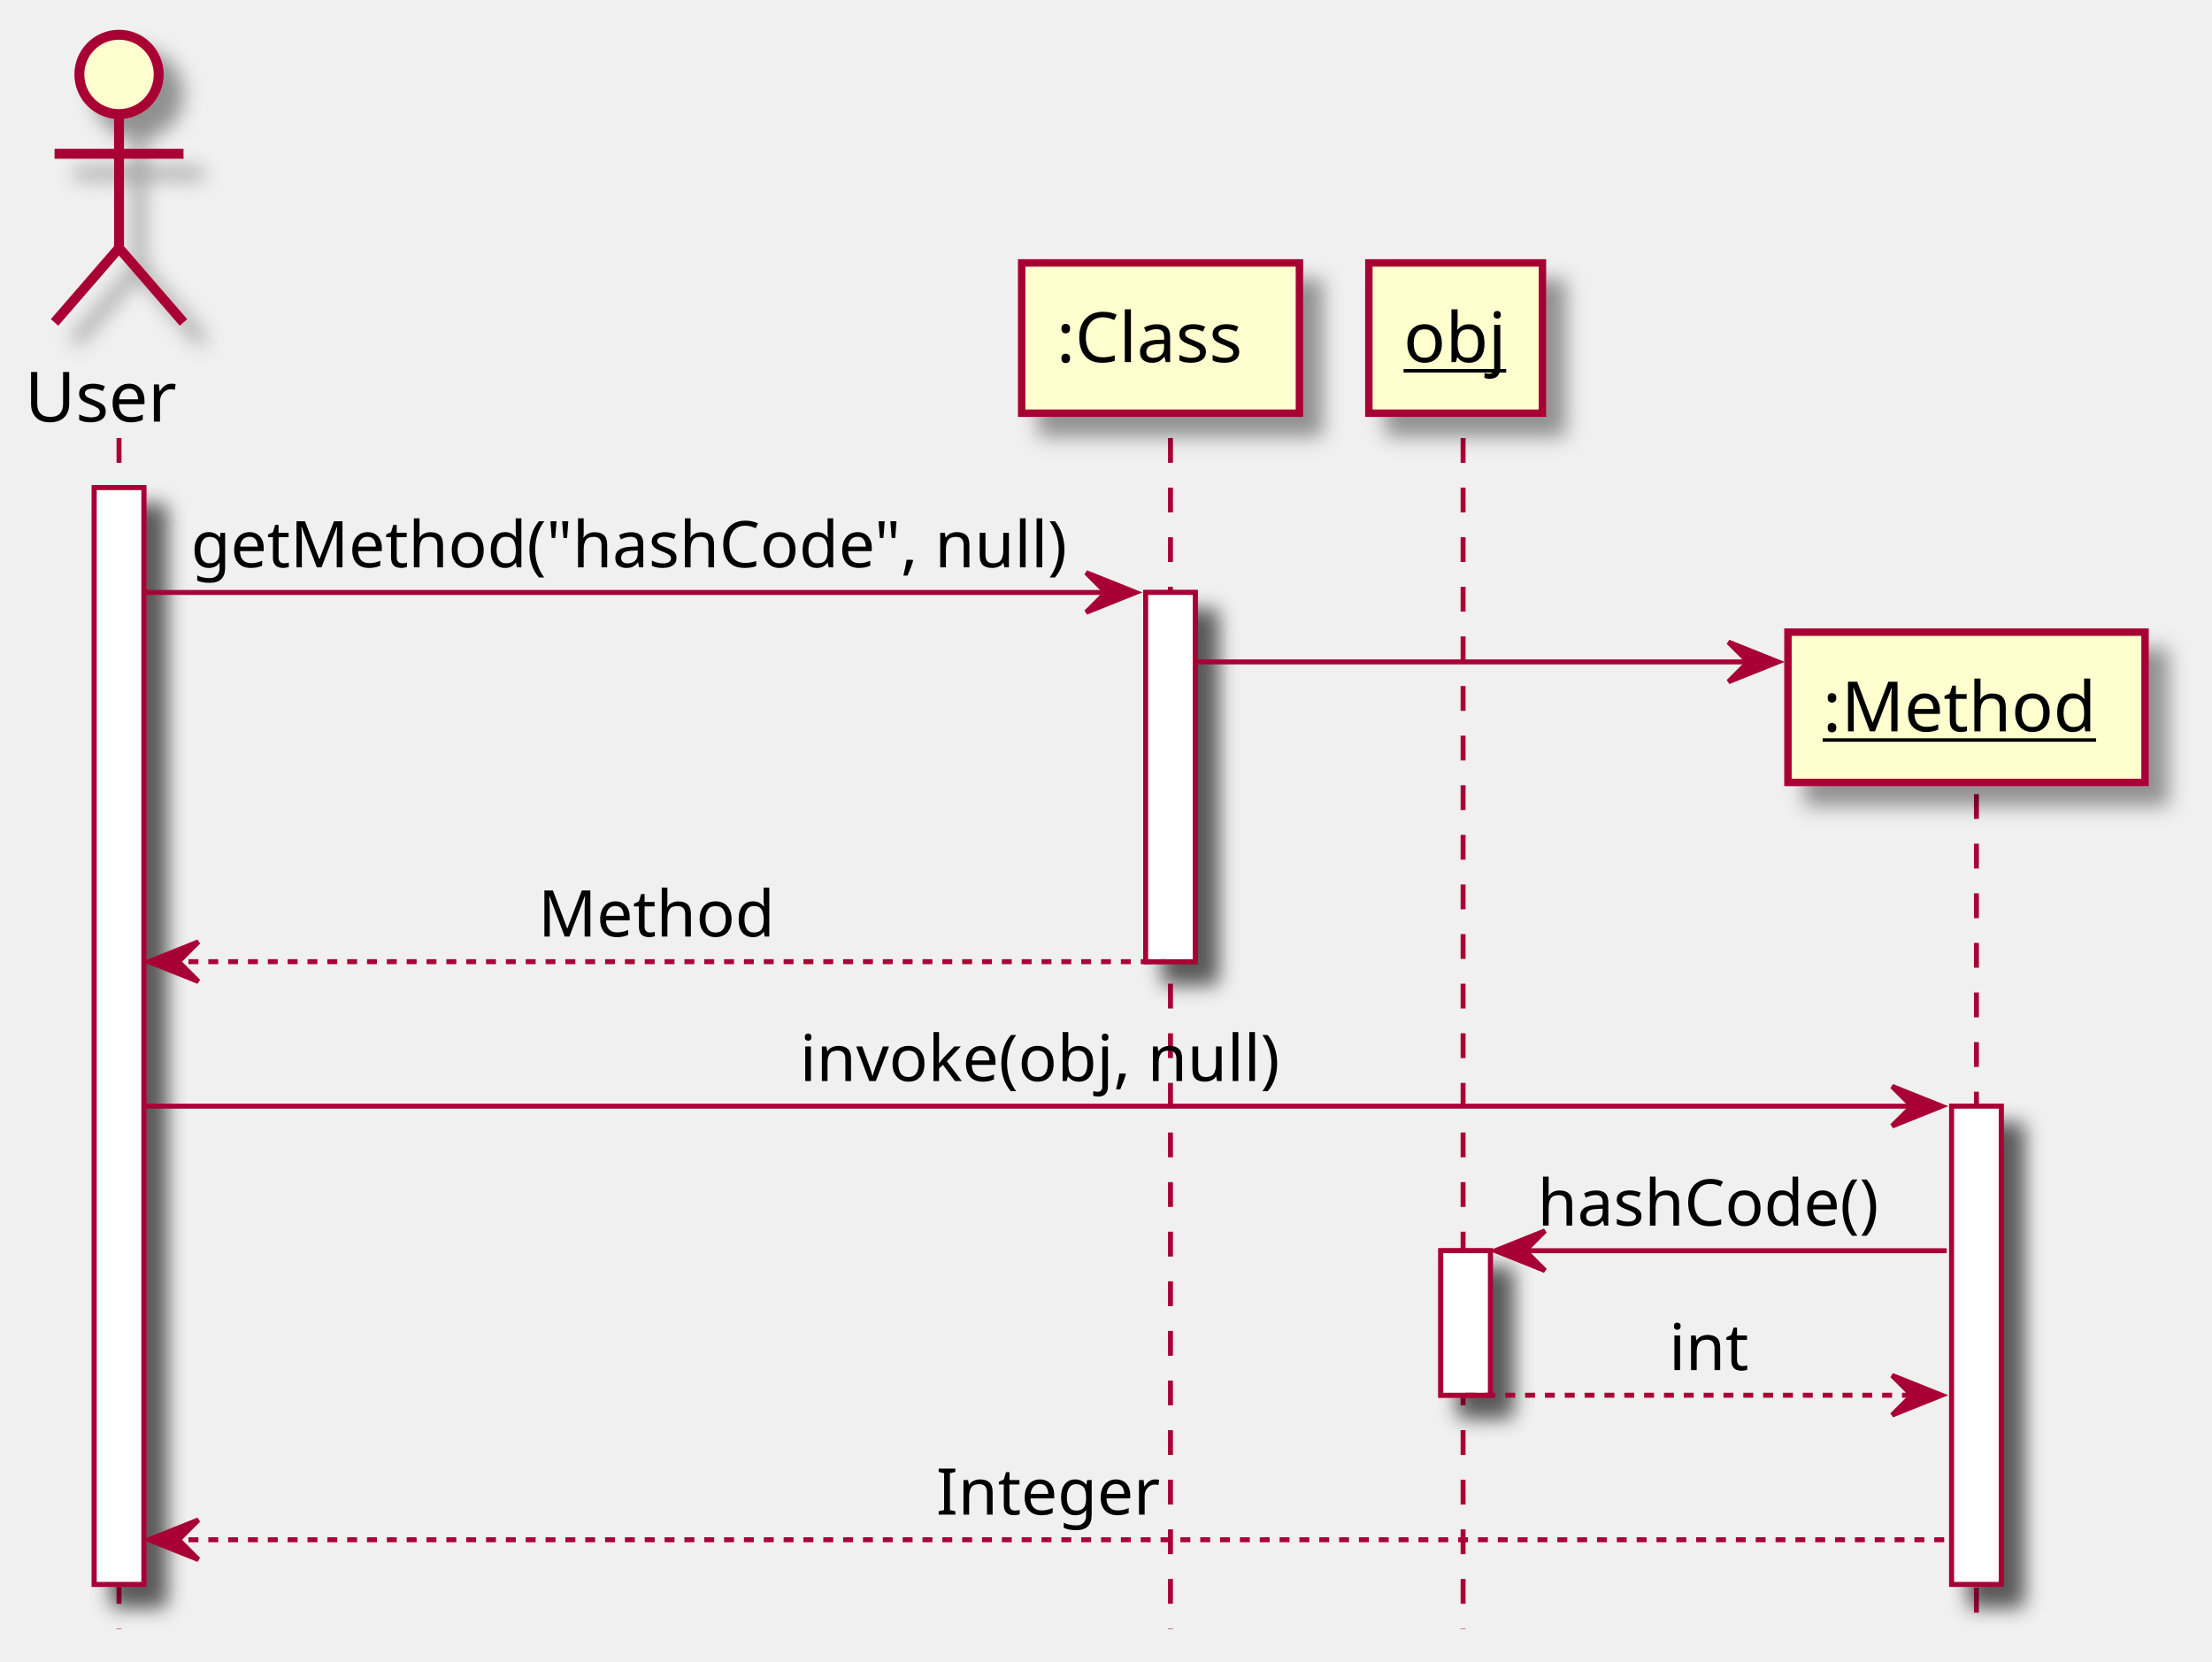
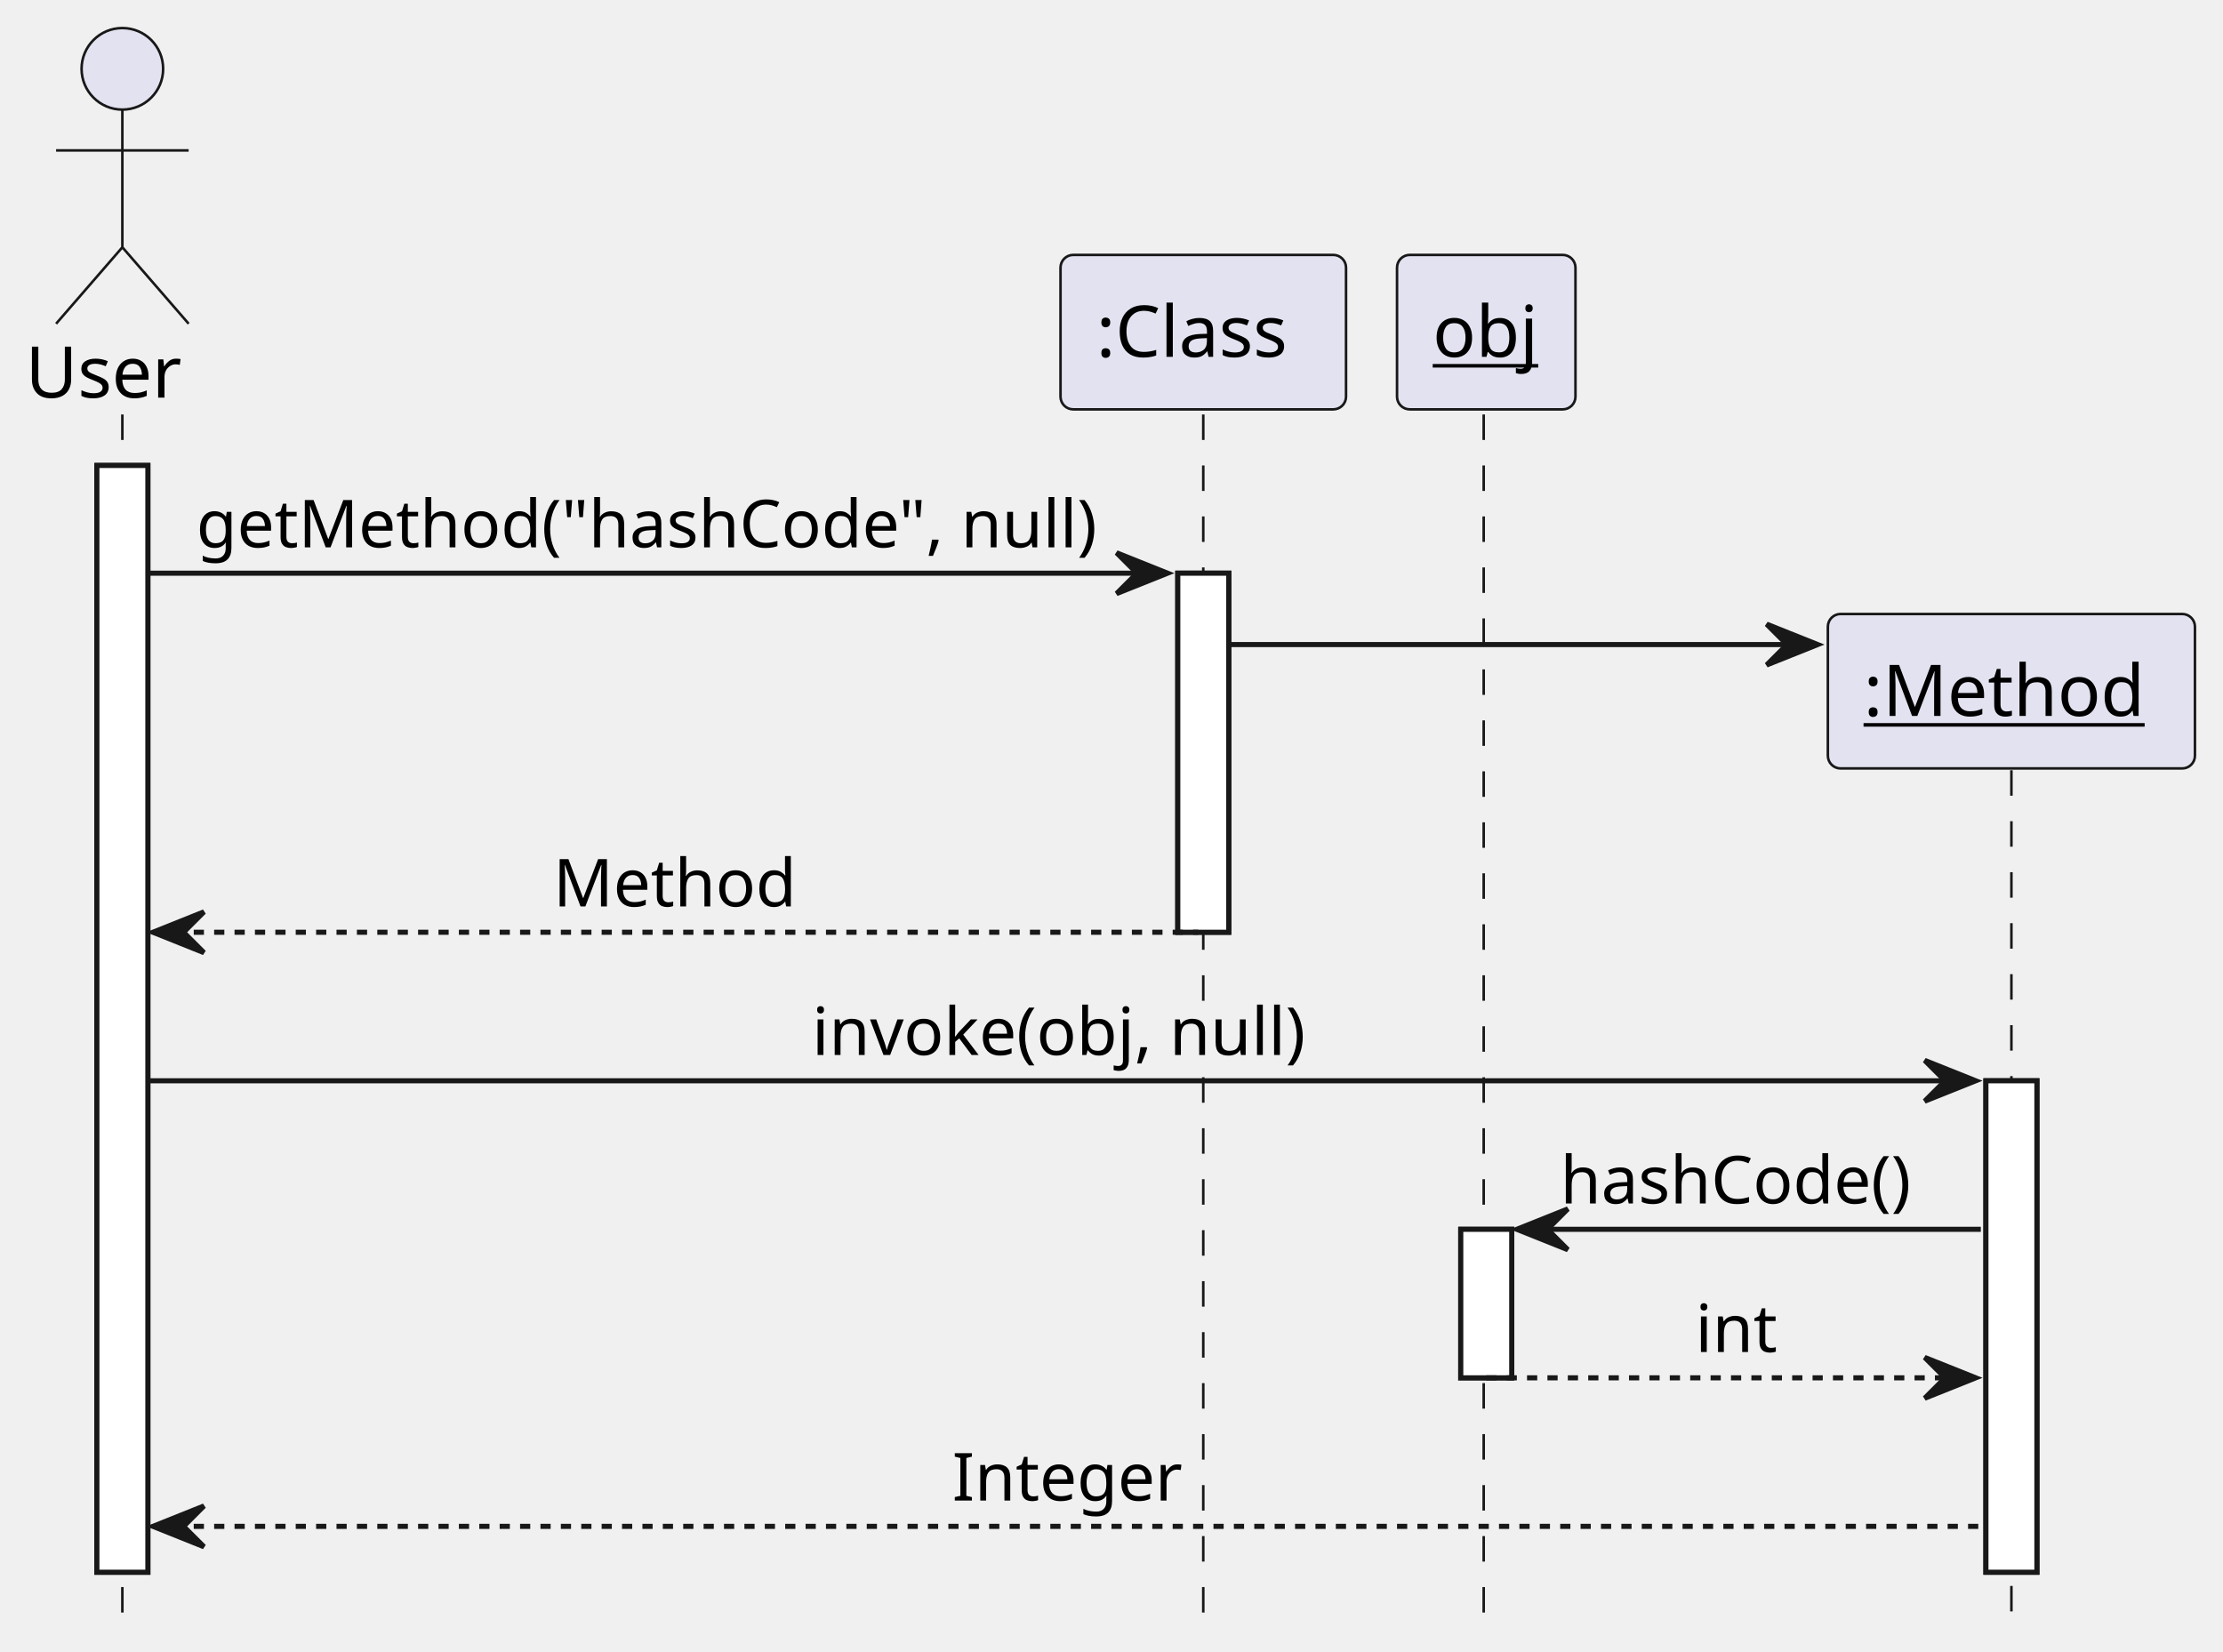
- <svg xmlns="http://www.w3.org/2000/svg" contentScriptType="application/ecmascript" contentStyleType="text/css" height="335px" preserveAspectRatio="none" style="width:446px;height:335px;background:#FFFFFF;" version="1.1" viewBox="0 0 446 335" width="446px" zoomAndPan="magnify">
-   <defs>
-     <filter height="300%" id="f1lvdhq1wiiy7v" width="300%" x="-1" y="-1">
-       <feGaussianBlur result="blurOut" stdDeviation="2.0" />
-       <feColorMatrix in="blurOut" result="blurOut2" type="matrix" values="0 0 0 0 0 0 0 0 0 0 0 0 0 0 0 0 0 0 .4 0" />
-       <feOffset dx="4.0" dy="4.0" in="blurOut2" result="blurOut3" />
-       <feBlend in="SourceGraphic" in2="blurOut3" mode="normal" />
-     </filter>
-   </defs>
+ <svg xmlns="http://www.w3.org/2000/svg" contentStyleType="text/css" height="324px" preserveAspectRatio="none" style="width:436px;height:324px;background:#FFFFFF;" version="1.1" viewBox="0 0 436 324" width="436px" zoomAndPan="magnify">
+   <defs />
  <g>
-     <rect fill="#FFFFFF" filter="url(#f1lvdhq1wiiy7v)" height="221.094" style="stroke:#A80036;stroke-width:1.0;" width="10" x="19" y="98.297" />
-     <rect fill="#FFFFFF" filter="url(#f1lvdhq1wiiy7v)" height="74.43" style="stroke:#A80036;stroke-width:1.0;" width="10" x="231" y="119.43" />
-     <rect fill="#FFFFFF" filter="url(#f1lvdhq1wiiy7v)" height="29.133" style="stroke:#A80036;stroke-width:1.0;" width="10" x="290.5" y="252.125" />
-     <rect fill="#FFFFFF" filter="url(#f1lvdhq1wiiy7v)" height="96.398" style="stroke:#A80036;stroke-width:1.0;" width="10" x="393.5" y="222.992" />
-     <line style="stroke:#A80036;stroke-width:1.0;stroke-dasharray:5.0,5.0;" x1="24" x2="24" y1="88.297" y2="328.391" />
-     <line style="stroke:#A80036;stroke-width:1.0;stroke-dasharray:5.0,5.0;" x1="236" x2="236" y1="88.297" y2="328.391" />
-     <line style="stroke:#A80036;stroke-width:1.0;stroke-dasharray:5.0,5.0;" x1="295" x2="295" y1="88.297" y2="328.391" />
-     <line style="stroke:#A80036;stroke-width:1.0;stroke-dasharray:5.0,5.0;" x1="398.5" x2="398.5" y1="160.078" y2="328.391" />
-     <text fill="#000000" font-family="sans-serif" font-size="14" lengthAdjust="spacing" textLength="32" x="5" y="84.995">User</text>
-     <ellipse cx="24" cy="15" fill="#FEFECE" filter="url(#f1lvdhq1wiiy7v)" rx="8" ry="8" style="stroke:#A80036;stroke-width:2.0;" />
-     <path d="M24,23 L24,50 M11,31 L37,31 M24,50 L11,65 M24,50 L37,65 " fill="none" filter="url(#f1lvdhq1wiiy7v)" style="stroke:#A80036;stroke-width:2.0;" />
-     <rect fill="#FEFECE" filter="url(#f1lvdhq1wiiy7v)" height="30.297" style="stroke:#A80036;stroke-width:1.5;" width="56" x="206" y="53" />
-     <text fill="#000000" font-family="sans-serif" font-size="14" lengthAdjust="spacing" textLength="42" x="213" y="72.995">:Class</text>
-     <rect fill="#FEFECE" filter="url(#f1lvdhq1wiiy7v)" height="30.297" style="stroke:#A80036;stroke-width:1.5;" width="35" x="276" y="53" />
-     <text fill="#000000" font-family="sans-serif" font-size="14" lengthAdjust="spacing" text-decoration="underline" textLength="21" x="283" y="72.995">obj</text>
-     <rect fill="#FFFFFF" filter="url(#f1lvdhq1wiiy7v)" height="221.094" style="stroke:#A80036;stroke-width:1.0;" width="10" x="19" y="98.297" />
-     <rect fill="#FFFFFF" filter="url(#f1lvdhq1wiiy7v)" height="74.43" style="stroke:#A80036;stroke-width:1.0;" width="10" x="231" y="119.43" />
-     <rect fill="#FFFFFF" filter="url(#f1lvdhq1wiiy7v)" height="29.133" style="stroke:#A80036;stroke-width:1.0;" width="10" x="290.5" y="252.125" />
-     <rect fill="#FFFFFF" filter="url(#f1lvdhq1wiiy7v)" height="96.398" style="stroke:#A80036;stroke-width:1.0;" width="10" x="393.5" y="222.992" />
-     <polygon fill="#A80036" points="219,115.43,229,119.43,219,123.43,223,119.43" style="stroke:#A80036;stroke-width:1.0;" />
-     <line style="stroke:#A80036;stroke-width:1.0;" x1="29" x2="225" y1="119.43" y2="119.43" />
-     <text fill="#000000" font-family="sans-serif" font-size="13" lengthAdjust="spacing" textLength="183" x="38.5" y="114.364">getMethod("hashCode", null)</text>
-     <polygon fill="#A80036" points="348.5,129.43,358.5,133.43,348.5,137.43,352.5,133.43" style="stroke:#A80036;stroke-width:1.0;" />
-     <line style="stroke:#A80036;stroke-width:1.0;" x1="241" x2="354.5" y1="133.43" y2="133.43" />
-     <rect fill="#FEFECE" filter="url(#f1lvdhq1wiiy7v)" height="30.297" style="stroke:#A80036;stroke-width:1.5;" width="72" x="360.5" y="127.43" />
-     <text fill="#000000" font-family="sans-serif" font-size="14" lengthAdjust="spacing" text-decoration="underline" textLength="58" x="367.5" y="147.425">:Method</text>
-     <polygon fill="#A80036" points="40,189.859,30,193.859,40,197.859,36,193.859" style="stroke:#A80036;stroke-width:1.0;" />
-     <line style="stroke:#A80036;stroke-width:1.0;stroke-dasharray:2.0,2.0;" x1="34" x2="235" y1="193.859" y2="193.859" />
-     <text fill="#000000" font-family="sans-serif" font-size="13" lengthAdjust="spacing" textLength="48" x="108.5" y="188.793">Method</text>
-     <polygon fill="#A80036" points="381.5,218.992,391.5,222.992,381.5,226.992,385.5,222.992" style="stroke:#A80036;stroke-width:1.0;" />
-     <line style="stroke:#A80036;stroke-width:1.0;" x1="29" x2="387.5" y1="222.992" y2="222.992" />
-     <text fill="#000000" font-family="sans-serif" font-size="13" lengthAdjust="spacing" textLength="100" x="161.25" y="217.926">invoke(obj, null)</text>
-     <polygon fill="#A80036" points="311.5,248.125,301.5,252.125,311.5,256.125,307.5,252.125" style="stroke:#A80036;stroke-width:1.0;" />
-     <line style="stroke:#A80036;stroke-width:1.0;" x1="305.5" x2="392.5" y1="252.125" y2="252.125" />
-     <text fill="#000000" font-family="sans-serif" font-size="13" lengthAdjust="spacing" textLength="74" x="310" y="247.059">hashCode()</text>
-     <polygon fill="#A80036" points="381.5,277.258,391.5,281.258,381.5,285.258,385.5,281.258" style="stroke:#A80036;stroke-width:1.0;" />
-     <line style="stroke:#A80036;stroke-width:1.0;stroke-dasharray:2.0,2.0;" x1="295.5" x2="387.5" y1="281.258" y2="281.258" />
-     <text fill="#000000" font-family="sans-serif" font-size="13" lengthAdjust="spacing" textLength="16" x="336.5" y="276.192">int</text>
-     <polygon fill="#A80036" points="40,306.391,30,310.391,40,314.391,36,310.391" style="stroke:#A80036;stroke-width:1.0;" />
-     <line style="stroke:#A80036;stroke-width:1.0;stroke-dasharray:2.0,2.0;" x1="34" x2="392.5" y1="310.391" y2="310.391" />
-     <text fill="#000000" font-family="sans-serif" font-size="13" lengthAdjust="spacing" textLength="45" x="188.75" y="305.325">Integer</text>
+     <rect fill="#FFFFFF" height="217.094" style="stroke:#181818;stroke-width:1.0;" width="10" x="19" y="91.297" />
+     <rect fill="#FFFFFF" height="70.43" style="stroke:#181818;stroke-width:1.0;" width="10" x="231" y="112.43" />
+     <rect fill="#FFFFFF" height="29.133" style="stroke:#181818;stroke-width:1.0;" width="10" x="286.5" y="241.125" />
+     <rect fill="#FFFFFF" height="96.398" style="stroke:#181818;stroke-width:1.0;" width="10" x="389.5" y="211.992" />
+     <line style="stroke:#181818;stroke-width:0.5;stroke-dasharray:5.0,5.0;" x1="24" x2="24" y1="81.297" y2="317.391" />
+     <line style="stroke:#181818;stroke-width:0.5;stroke-dasharray:5.0,5.0;" x1="236" x2="236" y1="81.297" y2="317.391" />
+     <line style="stroke:#181818;stroke-width:0.5;stroke-dasharray:5.0,5.0;" x1="291" x2="291" y1="81.297" y2="317.391" />
+     <line style="stroke:#181818;stroke-width:0.5;stroke-dasharray:5.0,5.0;" x1="394.5" x2="394.5" y1="151.078" y2="317.391" />
+     <text fill="#000000" font-family="sans-serif" font-size="14" lengthAdjust="spacing" textLength="32" x="5" y="77.995">User</text>
+     <ellipse cx="24" cy="13.5" fill="#E2E2F0" rx="8" ry="8" style="stroke:#181818;stroke-width:0.5;" />
+     <path d="M24,21.5 L24,48.5 M11,29.5 L37,29.5 M24,48.5 L11,63.5 M24,48.5 L37,63.5 " fill="none" style="stroke:#181818;stroke-width:0.5;" />
+     <rect fill="#E2E2F0" height="30.297" rx="2.5" ry="2.5" style="stroke:#181818;stroke-width:0.5;" width="56" x="208" y="50" />
+     <text fill="#000000" font-family="sans-serif" font-size="14" lengthAdjust="spacing" textLength="42" x="215" y="69.995">:Class</text>
+     <rect fill="#E2E2F0" height="30.297" rx="2.5" ry="2.5" style="stroke:#181818;stroke-width:0.5;" width="35" x="274" y="50" />
+     <text fill="#000000" font-family="sans-serif" font-size="14" lengthAdjust="spacing" text-decoration="underline" textLength="21" x="281" y="69.995">obj</text>
+     <rect fill="#FFFFFF" height="217.094" style="stroke:#181818;stroke-width:1.0;" width="10" x="19" y="91.297" />
+     <rect fill="#FFFFFF" height="70.43" style="stroke:#181818;stroke-width:1.0;" width="10" x="231" y="112.43" />
+     <rect fill="#FFFFFF" height="29.133" style="stroke:#181818;stroke-width:1.0;" width="10" x="286.5" y="241.125" />
+     <rect fill="#FFFFFF" height="96.398" style="stroke:#181818;stroke-width:1.0;" width="10" x="389.5" y="211.992" />
+     <polygon fill="#181818" points="219,108.43,229,112.43,219,116.43,223,112.43" style="stroke:#181818;stroke-width:1.0;" />
+     <line style="stroke:#181818;stroke-width:1.0;" x1="29" x2="225" y1="112.43" y2="112.43" />
+     <text fill="#000000" font-family="sans-serif" font-size="13" lengthAdjust="spacing" textLength="183" x="38.5" y="107.364">getMethod("hashCode", null)</text>
+     <polygon fill="#181818" points="346.5,122.43,356.5,126.43,346.5,130.43,350.5,126.43" style="stroke:#181818;stroke-width:1.0;" />
+     <line style="stroke:#181818;stroke-width:1.0;" x1="241" x2="352.5" y1="126.43" y2="126.43" />
+     <rect fill="#E2E2F0" height="30.297" rx="2.5" ry="2.5" style="stroke:#181818;stroke-width:0.5;" width="72" x="358.5" y="120.43" />
+     <text fill="#000000" font-family="sans-serif" font-size="14" lengthAdjust="spacing" text-decoration="underline" textLength="58" x="365.5" y="140.425">:Method</text>
+     <polygon fill="#181818" points="40,178.859,30,182.859,40,186.859,36,182.859" style="stroke:#181818;stroke-width:1.0;" />
+     <line style="stroke:#181818;stroke-width:1.0;stroke-dasharray:2.0,2.0;" x1="34" x2="235" y1="182.859" y2="182.859" />
+     <text fill="#000000" font-family="sans-serif" font-size="13" lengthAdjust="spacing" textLength="48" x="108.5" y="177.793">Method</text>
+     <polygon fill="#181818" points="377.5,207.992,387.5,211.992,377.5,215.992,381.5,211.992" style="stroke:#181818;stroke-width:1.0;" />
+     <line style="stroke:#181818;stroke-width:1.0;" x1="29" x2="383.5" y1="211.992" y2="211.992" />
+     <text fill="#000000" font-family="sans-serif" font-size="13" lengthAdjust="spacing" textLength="100" x="159.25" y="206.926">invoke(obj, null)</text>
+     <polygon fill="#181818" points="307.5,237.125,297.5,241.125,307.5,245.125,303.5,241.125" style="stroke:#181818;stroke-width:1.0;" />
+     <line style="stroke:#181818;stroke-width:1.0;" x1="301.5" x2="388.5" y1="241.125" y2="241.125" />
+     <text fill="#000000" font-family="sans-serif" font-size="13" lengthAdjust="spacing" textLength="74" x="306" y="236.059">hashCode()</text>
+     <polygon fill="#181818" points="377.5,266.258,387.5,270.258,377.5,274.258,381.5,270.258" style="stroke:#181818;stroke-width:1.0;" />
+     <line style="stroke:#181818;stroke-width:1.0;stroke-dasharray:2.0,2.0;" x1="291.5" x2="383.5" y1="270.258" y2="270.258" />
+     <text fill="#000000" font-family="sans-serif" font-size="13" lengthAdjust="spacing" textLength="16" x="332.5" y="265.192">int</text>
+     <polygon fill="#181818" points="40,295.391,30,299.391,40,303.391,36,299.391" style="stroke:#181818;stroke-width:1.0;" />
+     <line style="stroke:#181818;stroke-width:1.0;stroke-dasharray:2.0,2.0;" x1="34" x2="388.5" y1="299.391" y2="299.391" />
+     <text fill="#000000" font-family="sans-serif" font-size="13" lengthAdjust="spacing" textLength="45" x="186.75" y="294.325">Integer</text>
  </g>
</svg>
